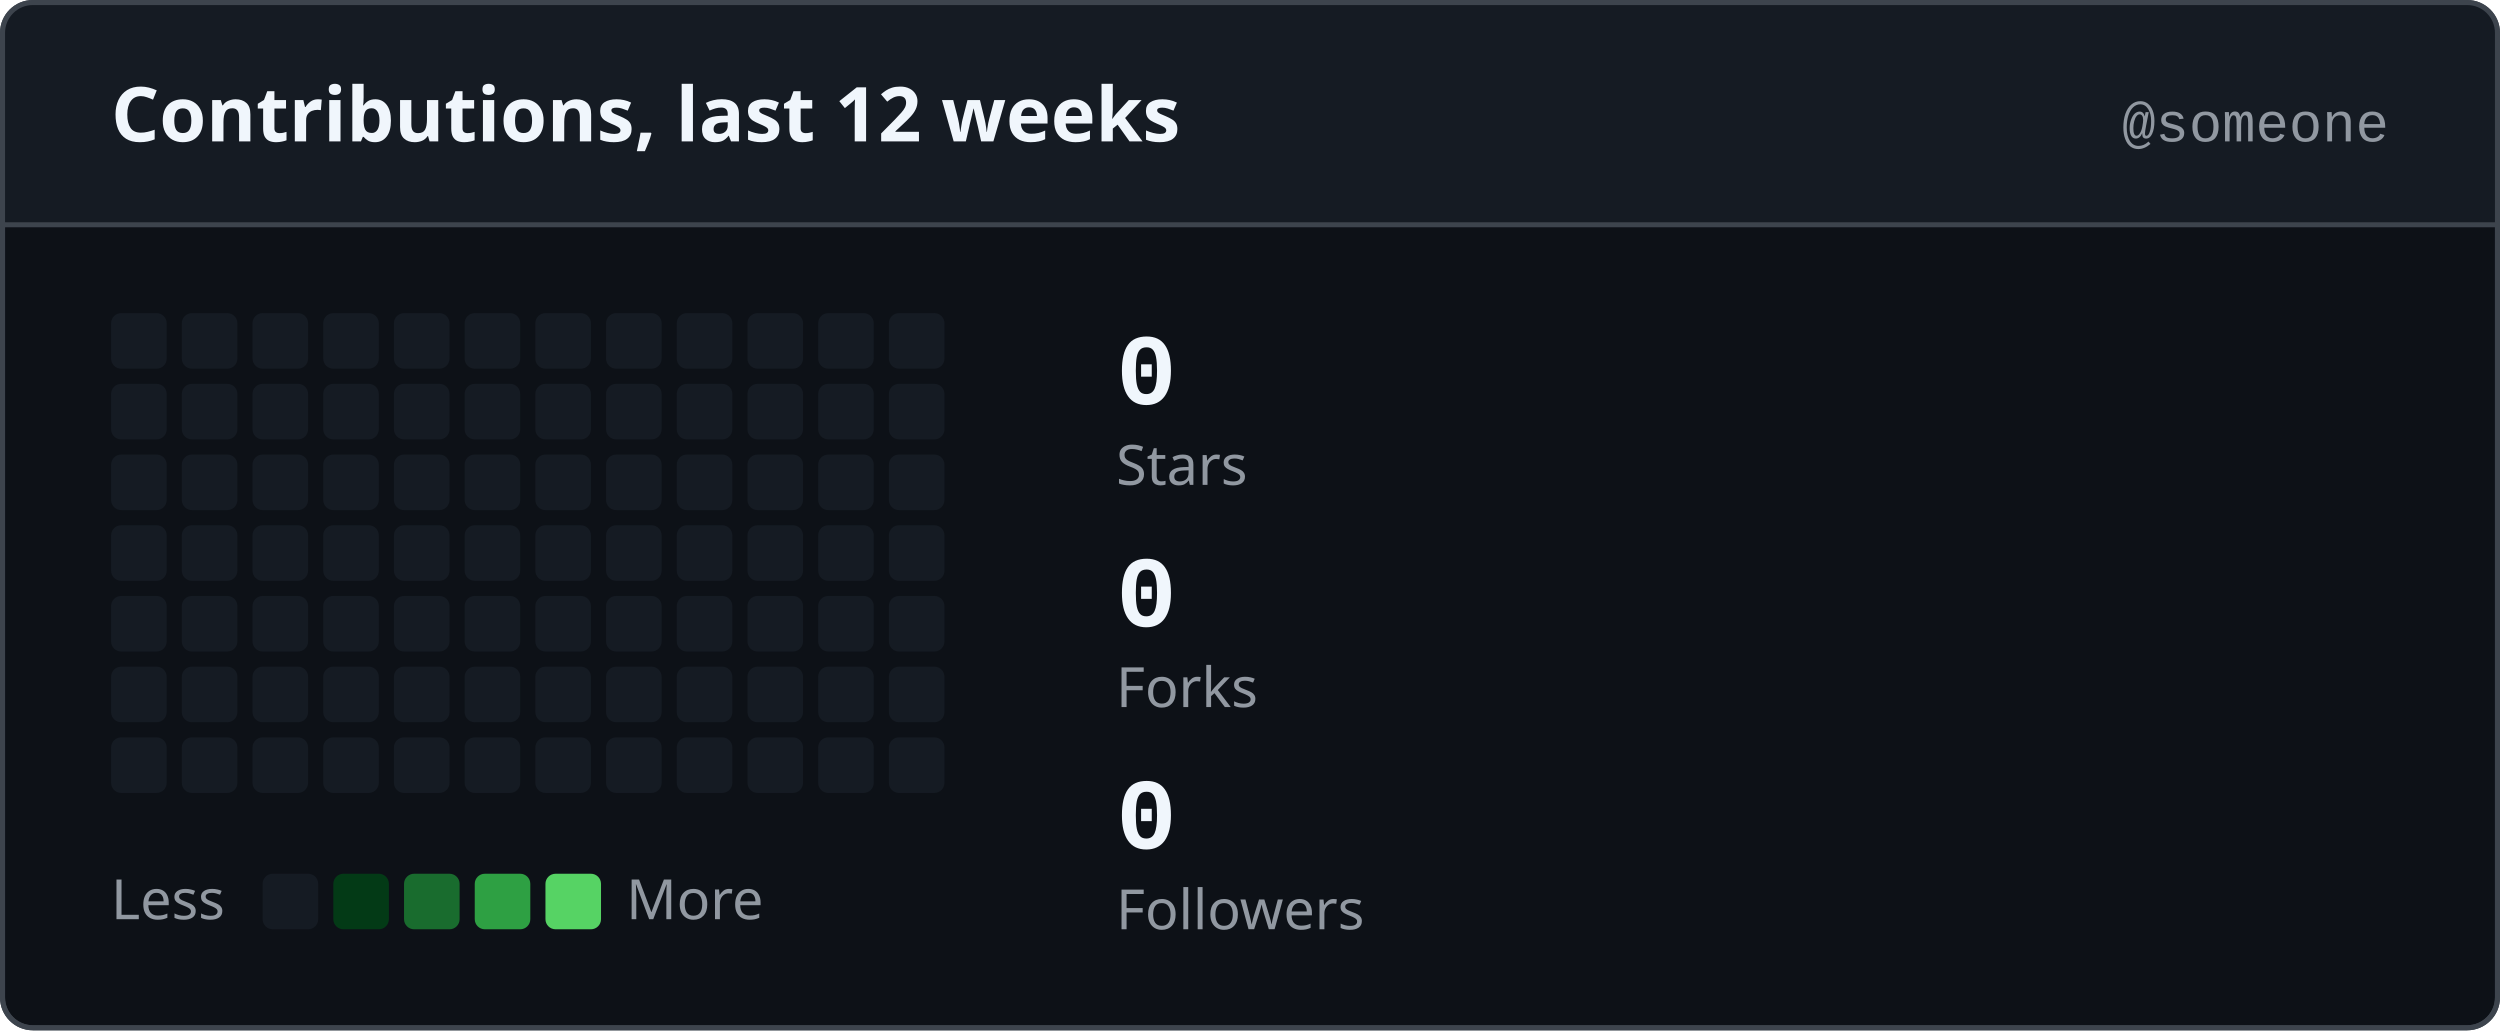
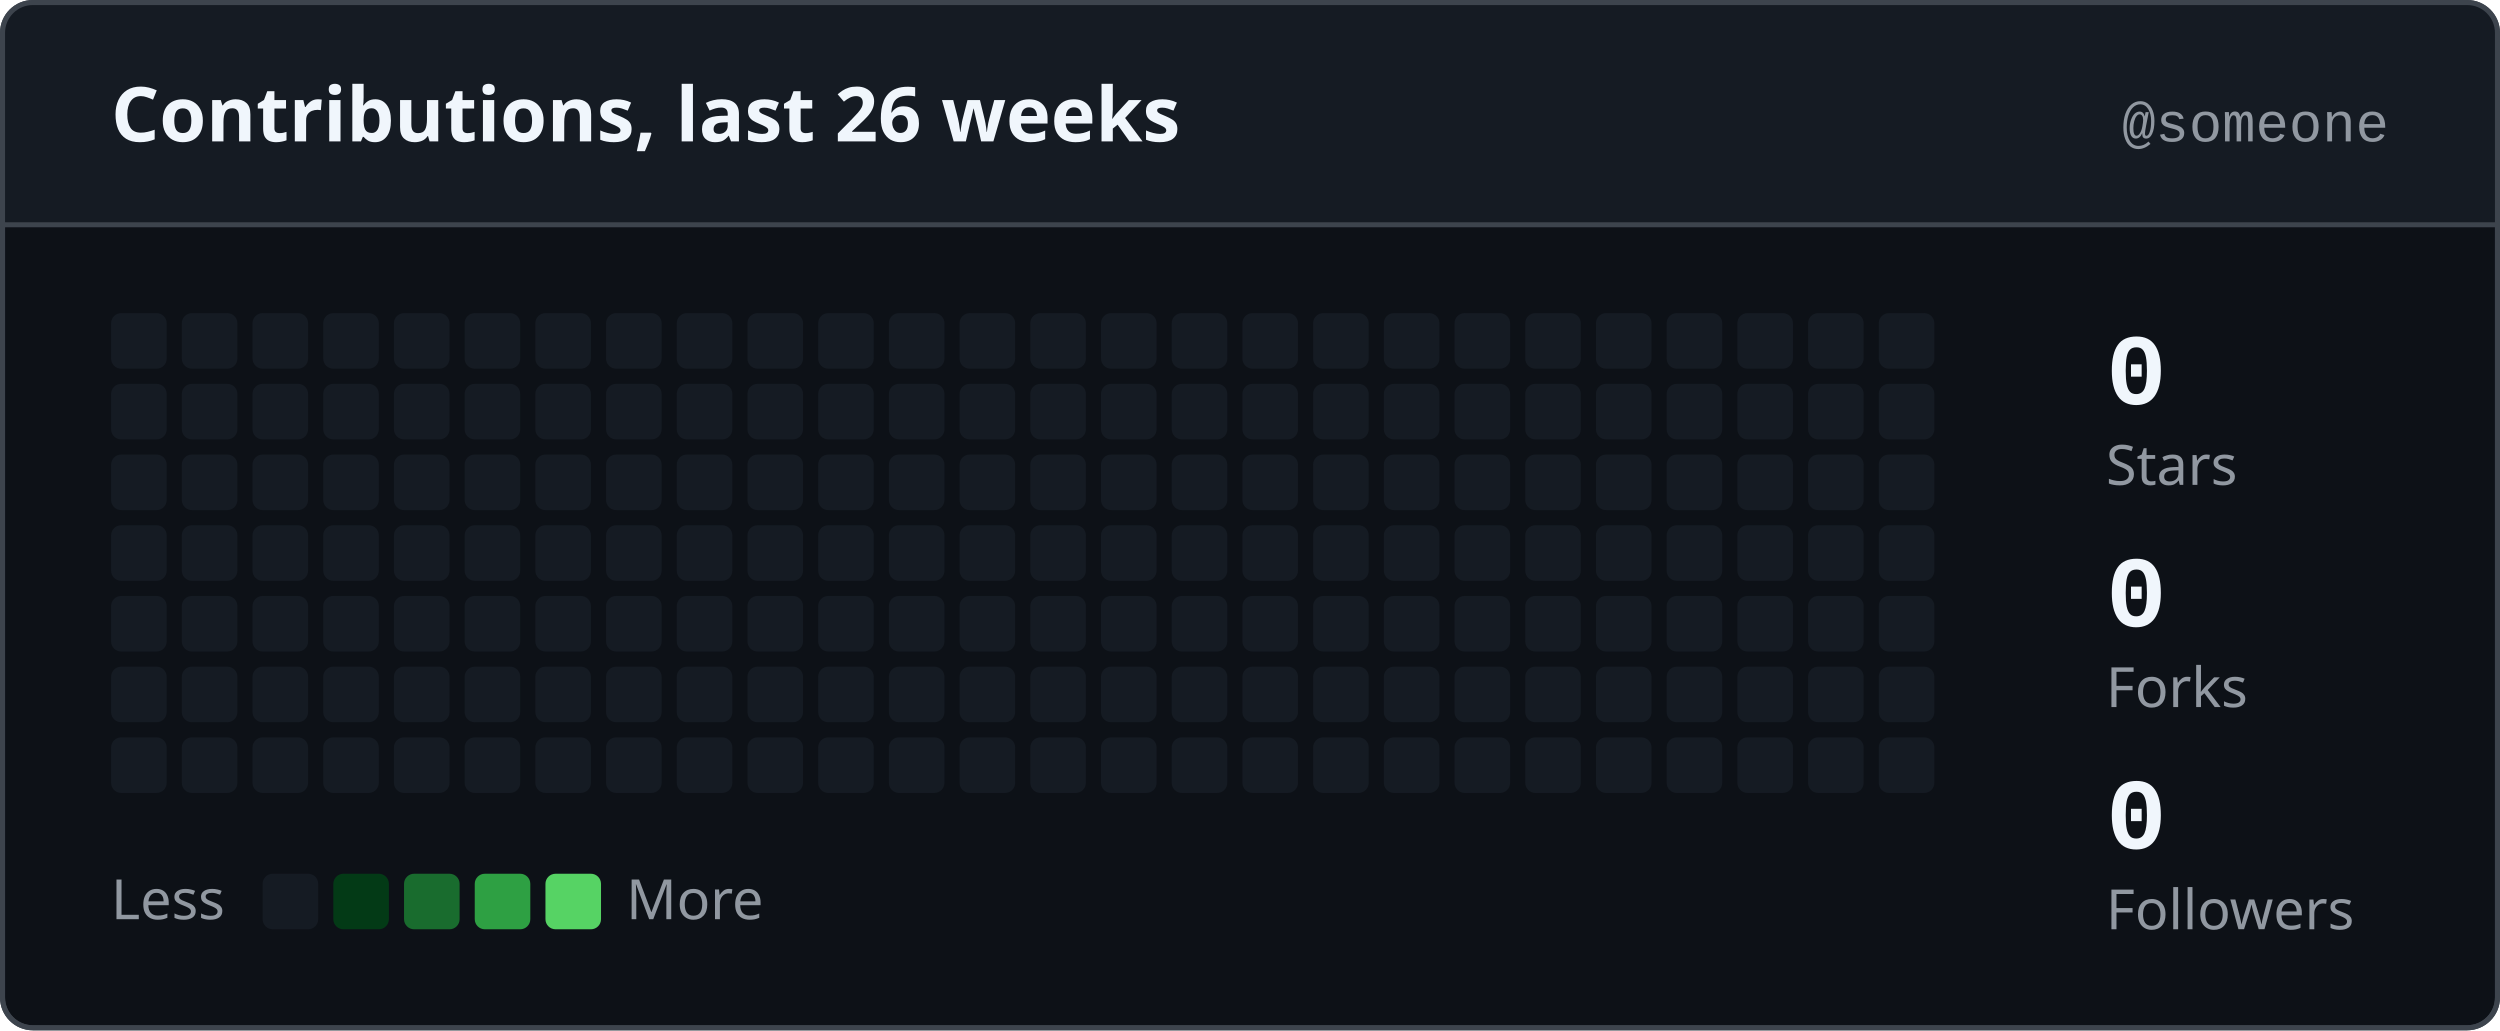
<svg xmlns="http://www.w3.org/2000/svg" width="495" height="204" viewBox="0 0 495 204" role="img" aria-labelledby="ghcTitle ghcDesc">
  <style>
.bg{fill:#0d1117;stroke:#3d444d}
.panel{fill:#151b23}
.t,.v,.big{fill:#f0f6fc}
.d,.l,.h,.s{fill:#9198a1}
.n,.c{fill:#f0f6fc}
.star,.pill-v{fill:#4493f8}
.on-accent{fill:#0d1117}
.line{stroke:#4493f8}
.area{fill:#4493f8}
.axis,.edge{stroke:#3d444d}
.track{fill:#3d444d}
.ok{fill:#3fb950}
.fg{fill:#f0f6fc}
.h0{fill:#151b23}.h1{fill:#033a16}.h2{fill:#196c2e}.h3{fill:#2ea043}.h4{fill:#56d364}
text{font-family:-apple-system,BlinkMacSystemFont,'Segoe UI','Noto Sans',Helvetica,Arial,sans-serif}
.mono{font-family:ui-monospace,SFMono-Regular,'SF Mono',Menlo,Consolas,'Liberation Mono',monospace}
.t{font-size:15px;font-weight:600}
.d{font-size:11px}
.v{font-size:22px;font-weight:600;font-family:ui-monospace,SFMono-Regular,'SF Mono',Menlo,Consolas,'Liberation Mono',monospace}
.big{font-size:20px;font-weight:600;font-family:ui-monospace,SFMono-Regular,'SF Mono',Menlo,Consolas,'Liberation Mono',monospace}
.l{font-size:11px}
.h{font-size:14px;font-weight:600}
.n{font-size:13px}
.s{font-size:11px}
.c{font-size:13px;font-weight:500;font-family:ui-monospace,SFMono-Regular,'SF Mono',Menlo,Consolas,'Liberation Mono',monospace}
.line{fill:none;stroke-width:2;stroke-linecap:round;stroke-linejoin:round}
.area{fill-opacity:0.12;stroke:none}
.axis{stroke-width:1}
.edge{fill:none;stroke-width:1}
.m0{animation:m0 1.82s ease-out 1}
@keyframes m0{0%{opacity:0}87.91%,100%{opacity:1}}
.m1{animation:m1 1.82s ease-out 1}
- @keyframes m1{0%,1.1%{opacity:0}89.01%,100%{opacity:1}}
+ @keyframes m1{0%,0.48%{opacity:0}88.4%,100%{opacity:1}}
.m2{animation:m2 1.82s ease-out 1}
- @keyframes m2{0%,2.2%{opacity:0}90.11%,100%{opacity:1}}
+ @keyframes m2{0%,0.97%{opacity:0}88.88%,100%{opacity:1}}
.m3{animation:m3 1.82s ease-out 1}
- @keyframes m3{0%,3.3%{opacity:0}91.21%,100%{opacity:1}}
+ @keyframes m3{0%,1.45%{opacity:0}89.36%,100%{opacity:1}}
.m4{animation:m4 1.82s ease-out 1}
- @keyframes m4{0%,4.4%{opacity:0}92.31%,100%{opacity:1}}
+ @keyframes m4{0%,1.93%{opacity:0}89.85%,100%{opacity:1}}
.m5{animation:m5 1.82s ease-out 1}
- @keyframes m5{0%,5.49%{opacity:0}93.41%,100%{opacity:1}}
+ @keyframes m5{0%,2.42%{opacity:0}90.33%,100%{opacity:1}}
.m6{animation:m6 1.82s ease-out 1}
- @keyframes m6{0%,6.59%{opacity:0}94.51%,100%{opacity:1}}
+ @keyframes m6{0%,2.9%{opacity:0}90.81%,100%{opacity:1}}
.m7{animation:m7 1.82s ease-out 1}
- @keyframes m7{0%,7.69%{opacity:0}95.6%,100%{opacity:1}}
+ @keyframes m7{0%,3.38%{opacity:0}91.3%,100%{opacity:1}}
.m8{animation:m8 1.82s ease-out 1}
- @keyframes m8{0%,8.79%{opacity:0}96.7%,100%{opacity:1}}
+ @keyframes m8{0%,3.87%{opacity:0}91.78%,100%{opacity:1}}
.m9{animation:m9 1.82s ease-out 1}
- @keyframes m9{0%,9.89%{opacity:0}97.8%,100%{opacity:1}}
+ @keyframes m9{0%,4.35%{opacity:0}92.26%,100%{opacity:1}}
.m10{animation:m10 1.82s ease-out 1}
- @keyframes m10{0%,10.99%{opacity:0}98.9%,100%{opacity:1}}
+ @keyframes m10{0%,4.84%{opacity:0}92.75%,100%{opacity:1}}
.m11{animation:m11 1.82s ease-out 1}
- @keyframes m11{0%,12.09%{opacity:0}100%{opacity:1}}
- @media (prefers-reduced-motion:reduce){.m0,.m1,.m2,.m3,.m4,.m5,.m6,.m7,.m8,.m9,.m10,.m11{animation:none}}
+ @keyframes m11{0%,5.32%{opacity:0}93.23%,100%{opacity:1}}
+ .m12{animation:m12 1.82s ease-out 1}
+ @keyframes m12{0%,5.8%{opacity:0}93.71%,100%{opacity:1}}
+ .m13{animation:m13 1.82s ease-out 1}
+ @keyframes m13{0%,6.29%{opacity:0}94.2%,100%{opacity:1}}
+ .m14{animation:m14 1.82s ease-out 1}
+ @keyframes m14{0%,6.77%{opacity:0}94.68%,100%{opacity:1}}
+ .m15{animation:m15 1.82s ease-out 1}
+ @keyframes m15{0%,7.25%{opacity:0}95.16%,100%{opacity:1}}
+ .m16{animation:m16 1.82s ease-out 1}
+ @keyframes m16{0%,7.74%{opacity:0}95.65%,100%{opacity:1}}
+ .m17{animation:m17 1.82s ease-out 1}
+ @keyframes m17{0%,8.22%{opacity:0}96.13%,100%{opacity:1}}
+ .m18{animation:m18 1.82s ease-out 1}
+ @keyframes m18{0%,8.7%{opacity:0}96.62%,100%{opacity:1}}
+ .m19{animation:m19 1.82s ease-out 1}
+ @keyframes m19{0%,9.19%{opacity:0}97.1%,100%{opacity:1}}
+ .m20{animation:m20 1.82s ease-out 1}
+ @keyframes m20{0%,9.67%{opacity:0}97.58%,100%{opacity:1}}
+ .m21{animation:m21 1.82s ease-out 1}
+ @keyframes m21{0%,10.15%{opacity:0}98.07%,100%{opacity:1}}
+ .m22{animation:m22 1.82s ease-out 1}
+ @keyframes m22{0%,10.64%{opacity:0}98.55%,100%{opacity:1}}
+ .m23{animation:m23 1.82s ease-out 1}
+ @keyframes m23{0%,11.12%{opacity:0}99.03%,100%{opacity:1}}
+ .m24{animation:m24 1.82s ease-out 1}
+ @keyframes m24{0%,11.6%{opacity:0}99.52%,100%{opacity:1}}
+ .m25{animation:m25 1.82s ease-out 1}
+ @keyframes m25{0%,12.09%{opacity:0}100%{opacity:1}}
+ @media (prefers-reduced-motion:reduce){.m0,.m1,.m2,.m3,.m4,.m5,.m6,.m7,.m8,.m9,.m10,.m11,.m12,.m13,.m14,.m15,.m16,.m17,.m18,.m19,.m20,.m21,.m22,.m23,.m24,.m25{animation:none}}
</style>
  <rect class="bg" x="0.5" y="0.5" width="494" height="203" rx="6" />
  <path class="panel" d="M0.5,44 V6.5 A6,6 0 0 1 6.5,0.5 H488.5 A6,6 0 0 1 494.5,6.5 V44 Z" />
  <line class="axis" x1="0.5" y1="44.5" x2="494.5" y2="44.5" />
  <rect class="edge" x="0.5" y="0.5" width="494" height="203" rx="6" />
-   <text class="t" x="22" y="28" text-anchor="start">Contributions, last 12 weeks</text>
+   <text class="t" x="22" y="28" text-anchor="start">Contributions, last 26 weeks</text>
  <text class="d mono" x="473" y="28" text-anchor="end">@someone</text>
  <rect class="h0 m0" x="22" y="62" width="11" height="11" rx="2" />
  <rect class="h0 m0" x="22" y="76" width="11" height="11" rx="2" />
  <rect class="h0 m0" x="22" y="90" width="11" height="11" rx="2" />
  <rect class="h0 m0" x="22" y="104" width="11" height="11" rx="2" />
  <rect class="h0 m0" x="22" y="118" width="11" height="11" rx="2" />
  <rect class="h0 m0" x="22" y="132" width="11" height="11" rx="2" />
  <rect class="h0 m0" x="22" y="146" width="11" height="11" rx="2" />
  <rect class="h0 m1" x="36" y="62" width="11" height="11" rx="2" />
  <rect class="h0 m1" x="36" y="76" width="11" height="11" rx="2" />
  <rect class="h0 m1" x="36" y="90" width="11" height="11" rx="2" />
  <rect class="h0 m1" x="36" y="104" width="11" height="11" rx="2" />
  <rect class="h0 m1" x="36" y="118" width="11" height="11" rx="2" />
  <rect class="h0 m1" x="36" y="132" width="11" height="11" rx="2" />
  <rect class="h0 m1" x="36" y="146" width="11" height="11" rx="2" />
  <rect class="h0 m2" x="50" y="62" width="11" height="11" rx="2" />
  <rect class="h0 m2" x="50" y="76" width="11" height="11" rx="2" />
  <rect class="h0 m2" x="50" y="90" width="11" height="11" rx="2" />
  <rect class="h0 m2" x="50" y="104" width="11" height="11" rx="2" />
  <rect class="h0 m2" x="50" y="118" width="11" height="11" rx="2" />
  <rect class="h0 m2" x="50" y="132" width="11" height="11" rx="2" />
  <rect class="h0 m2" x="50" y="146" width="11" height="11" rx="2" />
  <rect class="h0 m3" x="64" y="62" width="11" height="11" rx="2" />
  <rect class="h0 m3" x="64" y="76" width="11" height="11" rx="2" />
  <rect class="h0 m3" x="64" y="90" width="11" height="11" rx="2" />
  <rect class="h0 m3" x="64" y="104" width="11" height="11" rx="2" />
  <rect class="h0 m3" x="64" y="118" width="11" height="11" rx="2" />
  <rect class="h0 m3" x="64" y="132" width="11" height="11" rx="2" />
  <rect class="h0 m3" x="64" y="146" width="11" height="11" rx="2" />
  <rect class="h0 m4" x="78" y="62" width="11" height="11" rx="2" />
  <rect class="h0 m4" x="78" y="76" width="11" height="11" rx="2" />
  <rect class="h0 m4" x="78" y="90" width="11" height="11" rx="2" />
  <rect class="h0 m4" x="78" y="104" width="11" height="11" rx="2" />
  <rect class="h0 m4" x="78" y="118" width="11" height="11" rx="2" />
  <rect class="h0 m4" x="78" y="132" width="11" height="11" rx="2" />
  <rect class="h0 m4" x="78" y="146" width="11" height="11" rx="2" />
  <rect class="h0 m5" x="92" y="62" width="11" height="11" rx="2" />
  <rect class="h0 m5" x="92" y="76" width="11" height="11" rx="2" />
  <rect class="h0 m5" x="92" y="90" width="11" height="11" rx="2" />
  <rect class="h0 m5" x="92" y="104" width="11" height="11" rx="2" />
  <rect class="h0 m5" x="92" y="118" width="11" height="11" rx="2" />
  <rect class="h0 m5" x="92" y="132" width="11" height="11" rx="2" />
  <rect class="h0 m5" x="92" y="146" width="11" height="11" rx="2" />
  <rect class="h0 m6" x="106" y="62" width="11" height="11" rx="2" />
  <rect class="h0 m6" x="106" y="76" width="11" height="11" rx="2" />
  <rect class="h0 m6" x="106" y="90" width="11" height="11" rx="2" />
  <rect class="h0 m6" x="106" y="104" width="11" height="11" rx="2" />
  <rect class="h0 m6" x="106" y="118" width="11" height="11" rx="2" />
  <rect class="h0 m6" x="106" y="132" width="11" height="11" rx="2" />
  <rect class="h0 m6" x="106" y="146" width="11" height="11" rx="2" />
  <rect class="h0 m7" x="120" y="62" width="11" height="11" rx="2" />
  <rect class="h0 m7" x="120" y="76" width="11" height="11" rx="2" />
  <rect class="h0 m7" x="120" y="90" width="11" height="11" rx="2" />
  <rect class="h0 m7" x="120" y="104" width="11" height="11" rx="2" />
  <rect class="h0 m7" x="120" y="118" width="11" height="11" rx="2" />
  <rect class="h0 m7" x="120" y="132" width="11" height="11" rx="2" />
  <rect class="h0 m7" x="120" y="146" width="11" height="11" rx="2" />
  <rect class="h0 m8" x="134" y="62" width="11" height="11" rx="2" />
  <rect class="h0 m8" x="134" y="76" width="11" height="11" rx="2" />
  <rect class="h0 m8" x="134" y="90" width="11" height="11" rx="2" />
  <rect class="h0 m8" x="134" y="104" width="11" height="11" rx="2" />
  <rect class="h0 m8" x="134" y="118" width="11" height="11" rx="2" />
  <rect class="h0 m8" x="134" y="132" width="11" height="11" rx="2" />
  <rect class="h0 m8" x="134" y="146" width="11" height="11" rx="2" />
  <rect class="h0 m9" x="148" y="62" width="11" height="11" rx="2" />
  <rect class="h0 m9" x="148" y="76" width="11" height="11" rx="2" />
  <rect class="h0 m9" x="148" y="90" width="11" height="11" rx="2" />
  <rect class="h0 m9" x="148" y="104" width="11" height="11" rx="2" />
  <rect class="h0 m9" x="148" y="118" width="11" height="11" rx="2" />
  <rect class="h0 m9" x="148" y="132" width="11" height="11" rx="2" />
  <rect class="h0 m9" x="148" y="146" width="11" height="11" rx="2" />
  <rect class="h0 m10" x="162" y="62" width="11" height="11" rx="2" />
  <rect class="h0 m10" x="162" y="76" width="11" height="11" rx="2" />
  <rect class="h0 m10" x="162" y="90" width="11" height="11" rx="2" />
  <rect class="h0 m10" x="162" y="104" width="11" height="11" rx="2" />
  <rect class="h0 m10" x="162" y="118" width="11" height="11" rx="2" />
  <rect class="h0 m10" x="162" y="132" width="11" height="11" rx="2" />
  <rect class="h0 m10" x="162" y="146" width="11" height="11" rx="2" />
  <rect class="h0 m11" x="176" y="62" width="11" height="11" rx="2" />
  <rect class="h0 m11" x="176" y="76" width="11" height="11" rx="2" />
  <rect class="h0 m11" x="176" y="90" width="11" height="11" rx="2" />
  <rect class="h0 m11" x="176" y="104" width="11" height="11" rx="2" />
  <rect class="h0 m11" x="176" y="118" width="11" height="11" rx="2" />
  <rect class="h0 m11" x="176" y="132" width="11" height="11" rx="2" />
  <rect class="h0 m11" x="176" y="146" width="11" height="11" rx="2" />
+   <rect class="h0 m12" x="190" y="62" width="11" height="11" rx="2" />
+   <rect class="h0 m12" x="190" y="76" width="11" height="11" rx="2" />
+   <rect class="h0 m12" x="190" y="90" width="11" height="11" rx="2" />
+   <rect class="h0 m12" x="190" y="104" width="11" height="11" rx="2" />
+   <rect class="h0 m12" x="190" y="118" width="11" height="11" rx="2" />
+   <rect class="h0 m12" x="190" y="132" width="11" height="11" rx="2" />
+   <rect class="h0 m12" x="190" y="146" width="11" height="11" rx="2" />
+   <rect class="h0 m13" x="204" y="62" width="11" height="11" rx="2" />
+   <rect class="h0 m13" x="204" y="76" width="11" height="11" rx="2" />
+   <rect class="h0 m13" x="204" y="90" width="11" height="11" rx="2" />
+   <rect class="h0 m13" x="204" y="104" width="11" height="11" rx="2" />
+   <rect class="h0 m13" x="204" y="118" width="11" height="11" rx="2" />
+   <rect class="h0 m13" x="204" y="132" width="11" height="11" rx="2" />
+   <rect class="h0 m13" x="204" y="146" width="11" height="11" rx="2" />
+   <rect class="h0 m14" x="218" y="62" width="11" height="11" rx="2" />
+   <rect class="h0 m14" x="218" y="76" width="11" height="11" rx="2" />
+   <rect class="h0 m14" x="218" y="90" width="11" height="11" rx="2" />
+   <rect class="h0 m14" x="218" y="104" width="11" height="11" rx="2" />
+   <rect class="h0 m14" x="218" y="118" width="11" height="11" rx="2" />
+   <rect class="h0 m14" x="218" y="132" width="11" height="11" rx="2" />
+   <rect class="h0 m14" x="218" y="146" width="11" height="11" rx="2" />
+   <rect class="h0 m15" x="232" y="62" width="11" height="11" rx="2" />
+   <rect class="h0 m15" x="232" y="76" width="11" height="11" rx="2" />
+   <rect class="h0 m15" x="232" y="90" width="11" height="11" rx="2" />
+   <rect class="h0 m15" x="232" y="104" width="11" height="11" rx="2" />
+   <rect class="h0 m15" x="232" y="118" width="11" height="11" rx="2" />
+   <rect class="h0 m15" x="232" y="132" width="11" height="11" rx="2" />
+   <rect class="h0 m15" x="232" y="146" width="11" height="11" rx="2" />
+   <rect class="h0 m16" x="246" y="62" width="11" height="11" rx="2" />
+   <rect class="h0 m16" x="246" y="76" width="11" height="11" rx="2" />
+   <rect class="h0 m16" x="246" y="90" width="11" height="11" rx="2" />
+   <rect class="h0 m16" x="246" y="104" width="11" height="11" rx="2" />
+   <rect class="h0 m16" x="246" y="118" width="11" height="11" rx="2" />
+   <rect class="h0 m16" x="246" y="132" width="11" height="11" rx="2" />
+   <rect class="h0 m16" x="246" y="146" width="11" height="11" rx="2" />
+   <rect class="h0 m17" x="260" y="62" width="11" height="11" rx="2" />
+   <rect class="h0 m17" x="260" y="76" width="11" height="11" rx="2" />
+   <rect class="h0 m17" x="260" y="90" width="11" height="11" rx="2" />
+   <rect class="h0 m17" x="260" y="104" width="11" height="11" rx="2" />
+   <rect class="h0 m17" x="260" y="118" width="11" height="11" rx="2" />
+   <rect class="h0 m17" x="260" y="132" width="11" height="11" rx="2" />
+   <rect class="h0 m17" x="260" y="146" width="11" height="11" rx="2" />
+   <rect class="h0 m18" x="274" y="62" width="11" height="11" rx="2" />
+   <rect class="h0 m18" x="274" y="76" width="11" height="11" rx="2" />
+   <rect class="h0 m18" x="274" y="90" width="11" height="11" rx="2" />
+   <rect class="h0 m18" x="274" y="104" width="11" height="11" rx="2" />
+   <rect class="h0 m18" x="274" y="118" width="11" height="11" rx="2" />
+   <rect class="h0 m18" x="274" y="132" width="11" height="11" rx="2" />
+   <rect class="h0 m18" x="274" y="146" width="11" height="11" rx="2" />
+   <rect class="h0 m19" x="288" y="62" width="11" height="11" rx="2" />
+   <rect class="h0 m19" x="288" y="76" width="11" height="11" rx="2" />
+   <rect class="h0 m19" x="288" y="90" width="11" height="11" rx="2" />
+   <rect class="h0 m19" x="288" y="104" width="11" height="11" rx="2" />
+   <rect class="h0 m19" x="288" y="118" width="11" height="11" rx="2" />
+   <rect class="h0 m19" x="288" y="132" width="11" height="11" rx="2" />
+   <rect class="h0 m19" x="288" y="146" width="11" height="11" rx="2" />
+   <rect class="h0 m20" x="302" y="62" width="11" height="11" rx="2" />
+   <rect class="h0 m20" x="302" y="76" width="11" height="11" rx="2" />
+   <rect class="h0 m20" x="302" y="90" width="11" height="11" rx="2" />
+   <rect class="h0 m20" x="302" y="104" width="11" height="11" rx="2" />
+   <rect class="h0 m20" x="302" y="118" width="11" height="11" rx="2" />
+   <rect class="h0 m20" x="302" y="132" width="11" height="11" rx="2" />
+   <rect class="h0 m20" x="302" y="146" width="11" height="11" rx="2" />
+   <rect class="h0 m21" x="316" y="62" width="11" height="11" rx="2" />
+   <rect class="h0 m21" x="316" y="76" width="11" height="11" rx="2" />
+   <rect class="h0 m21" x="316" y="90" width="11" height="11" rx="2" />
+   <rect class="h0 m21" x="316" y="104" width="11" height="11" rx="2" />
+   <rect class="h0 m21" x="316" y="118" width="11" height="11" rx="2" />
+   <rect class="h0 m21" x="316" y="132" width="11" height="11" rx="2" />
+   <rect class="h0 m21" x="316" y="146" width="11" height="11" rx="2" />
+   <rect class="h0 m22" x="330" y="62" width="11" height="11" rx="2" />
+   <rect class="h0 m22" x="330" y="76" width="11" height="11" rx="2" />
+   <rect class="h0 m22" x="330" y="90" width="11" height="11" rx="2" />
+   <rect class="h0 m22" x="330" y="104" width="11" height="11" rx="2" />
+   <rect class="h0 m22" x="330" y="118" width="11" height="11" rx="2" />
+   <rect class="h0 m22" x="330" y="132" width="11" height="11" rx="2" />
+   <rect class="h0 m22" x="330" y="146" width="11" height="11" rx="2" />
+   <rect class="h0 m23" x="344" y="62" width="11" height="11" rx="2" />
+   <rect class="h0 m23" x="344" y="76" width="11" height="11" rx="2" />
+   <rect class="h0 m23" x="344" y="90" width="11" height="11" rx="2" />
+   <rect class="h0 m23" x="344" y="104" width="11" height="11" rx="2" />
+   <rect class="h0 m23" x="344" y="118" width="11" height="11" rx="2" />
+   <rect class="h0 m23" x="344" y="132" width="11" height="11" rx="2" />
+   <rect class="h0 m23" x="344" y="146" width="11" height="11" rx="2" />
+   <rect class="h0 m24" x="358" y="62" width="11" height="11" rx="2" />
+   <rect class="h0 m24" x="358" y="76" width="11" height="11" rx="2" />
+   <rect class="h0 m24" x="358" y="90" width="11" height="11" rx="2" />
+   <rect class="h0 m24" x="358" y="104" width="11" height="11" rx="2" />
+   <rect class="h0 m24" x="358" y="118" width="11" height="11" rx="2" />
+   <rect class="h0 m24" x="358" y="132" width="11" height="11" rx="2" />
+   <rect class="h0 m24" x="358" y="146" width="11" height="11" rx="2" />
+   <rect class="h0 m25" x="372" y="62" width="11" height="11" rx="2" />
+   <rect class="h0 m25" x="372" y="76" width="11" height="11" rx="2" />
+   <rect class="h0 m25" x="372" y="90" width="11" height="11" rx="2" />
+   <rect class="h0 m25" x="372" y="104" width="11" height="11" rx="2" />
+   <rect class="h0 m25" x="372" y="118" width="11" height="11" rx="2" />
+   <rect class="h0 m25" x="372" y="132" width="11" height="11" rx="2" />
+   <rect class="h0 m25" x="372" y="146" width="11" height="11" rx="2" />
  <text class="s" x="22" y="182" text-anchor="start">Less</text>
  <rect class="h0" x="52" y="173" width="11" height="11" rx="2" />
  <rect class="h1" x="66" y="173" width="11" height="11" rx="2" />
  <rect class="h2" x="80" y="173" width="11" height="11" rx="2" />
  <rect class="h3" x="94" y="173" width="11" height="11" rx="2" />
  <rect class="h4" x="108" y="173" width="11" height="11" rx="2" />
  <text class="s" x="124" y="182" text-anchor="start">More</text>
-   <text class="big" x="221" y="80" text-anchor="start">0</text>
-   <text class="l" x="221" y="96" text-anchor="start">Stars</text>
-   <text class="big" x="221" y="124" text-anchor="start">0</text>
-   <text class="l" x="221" y="140" text-anchor="start">Forks</text>
-   <text class="big" x="221" y="168" text-anchor="start">0</text>
-   <text class="l" x="221" y="184" text-anchor="start">Followers</text>
+   <text class="big" x="417" y="80" text-anchor="start">0</text>
+   <text class="l" x="417" y="96" text-anchor="start">Stars</text>
+   <text class="big" x="417" y="124" text-anchor="start">0</text>
+   <text class="l" x="417" y="140" text-anchor="start">Forks</text>
+   <text class="big" x="417" y="168" text-anchor="start">0</text>
+   <text class="l" x="417" y="184" text-anchor="start">Followers</text>
</svg>
